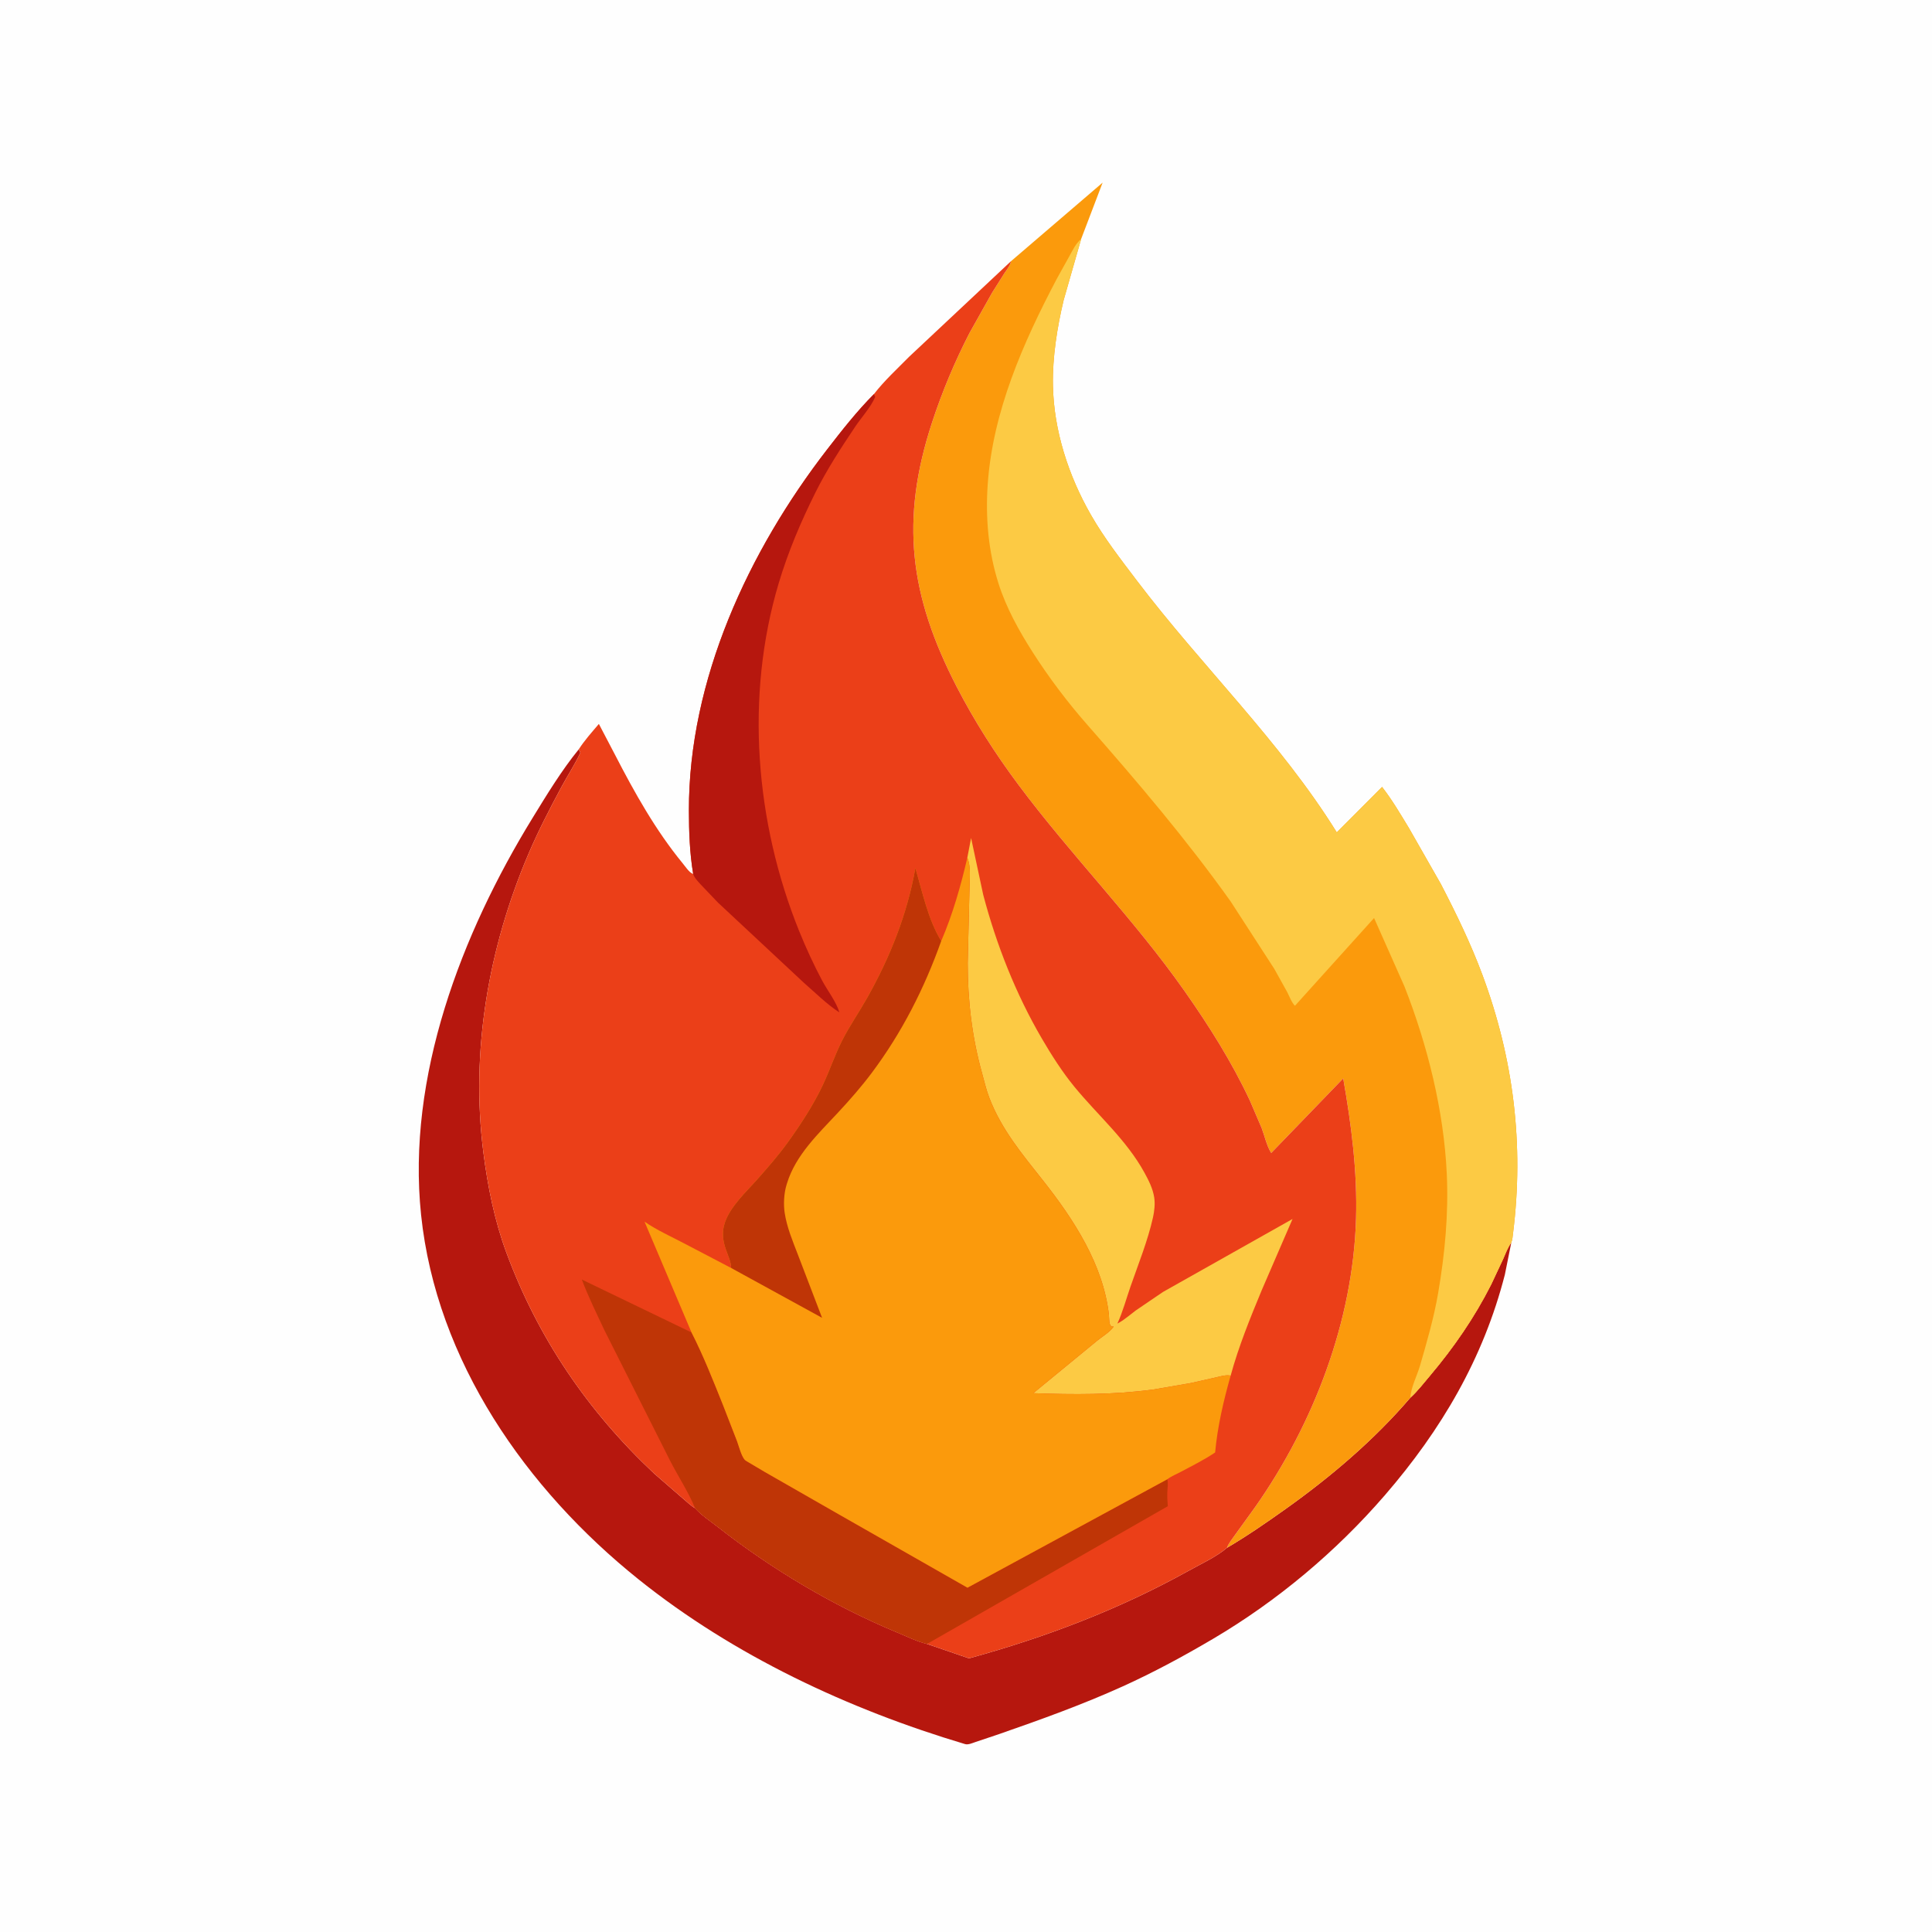
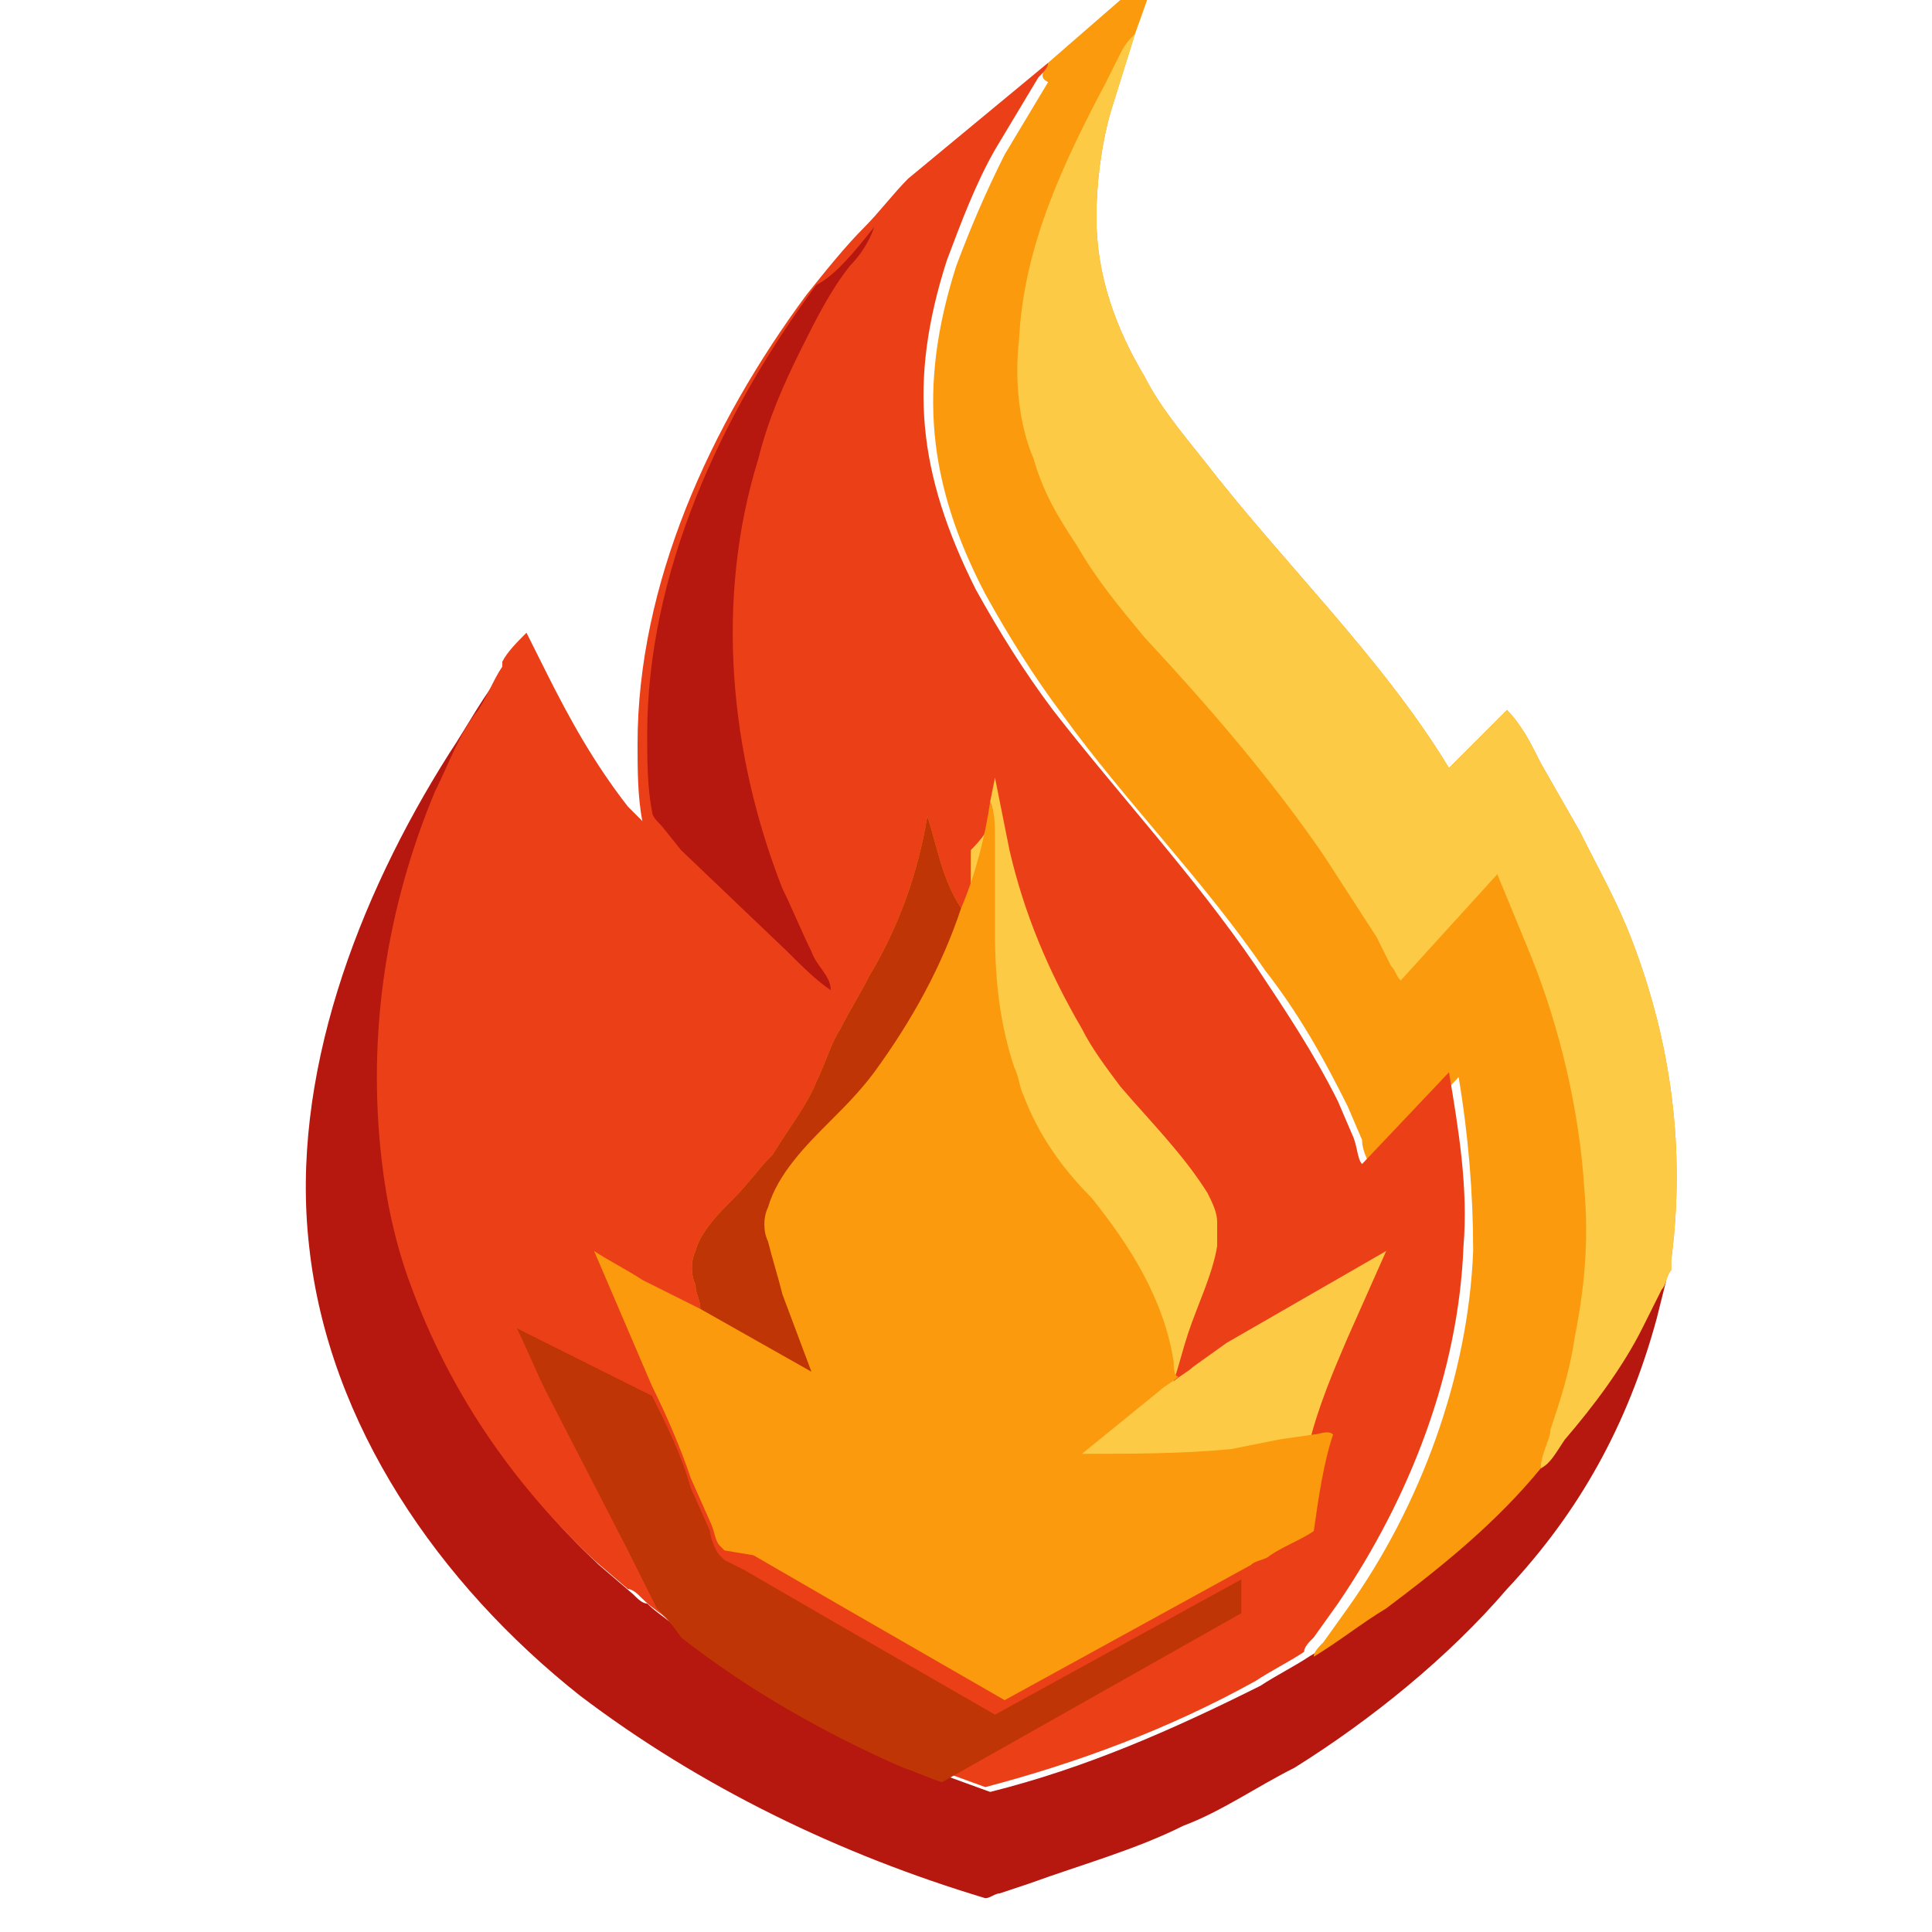
- <svg xmlns="http://www.w3.org/2000/svg" width="527" height="527">
-   <path fill="#FEFEFE" transform="scale(0.515573 0.515573)" d="M0 -0L1024 0L1024 1024L-0 1024L0 -0Z" />
-   <path fill="#B6170E" transform="scale(0.515573 0.515573)" d="M799.588 657.392L796.186 674.326C784.799 718.754 762.542 756.538 732.726 791.031C706.918 820.887 675.84 846.971 641.818 867.036C626.309 876.182 610.406 884.784 594 892.215C572.631 901.893 550.779 909.729 528.654 917.436L516.054 921.667C514.455 922.196 512.247 923.242 510.59 922.748C448.976 904.376 388.289 875.987 337.933 835.66C278.471 788.04 230.864 720.062 222.782 642.75C215.144 569.689 244.066 494.172 281.747 432.773C289.296 420.472 297.107 407.601 306.231 396.407L307.059 398.25C304.199 404.402 300.378 410.172 297.159 416.151C290.794 427.974 284.726 439.715 279.464 452.078C258.429 501.508 248.917 556.295 255.75 609.771C258.041 627.702 261.618 645.707 267.91 662.709C284.638 707.909 310.958 746.594 346.064 779.576L361.5 792.97C363.513 794.63 365.481 796.649 367.752 797.937C371.131 801.713 375.666 804.643 379.647 807.762C408.338 830.239 440.935 849.633 474.6 863.646C479.695 865.766 485.132 868.441 490.464 869.763L512.656 877.38C553.393 866.183 592.012 851.526 629 830.979C635.413 827.417 643.577 823.677 649.124 818.927C659.838 812.626 670.032 805.585 680.151 798.381C704.137 781.307 726.981 761.897 746.179 739.475C749.956 736.07 753.324 731.681 756.606 727.792C769.169 712.909 780.045 697.112 788.868 679.728L795.199 666.251C796.528 663.226 797.639 660.086 799.588 657.392Z" />
-   <path fill="#FB9A0C" transform="scale(0.515573 0.515573)" d="M534.84 138.236L583.368 96.621L572.013 126.414L562.741 158.797C559.318 173.146 556.789 189.016 557.069 203.838C557.522 227.808 565.316 251.706 577.155 272.381C584.25 284.772 592.919 295.891 601.52 307.245C635.655 352.301 677.328 392.205 707.251 440.385L731.217 416.349C736.579 423.27 740.905 430.664 745.44 438.129L762.324 467.725C770.432 483.326 778.12 499.189 784.266 515.682C800.772 559.978 806.374 605.478 800.518 652.388C800.328 653.908 800.199 655.999 799.588 657.392C797.639 660.086 796.528 663.226 795.199 666.251L788.868 679.728C780.045 697.112 769.169 712.909 756.606 727.792C753.324 731.681 749.956 736.07 746.179 739.475C726.981 761.897 704.137 781.307 680.151 798.381C670.032 805.585 659.838 812.626 649.124 818.927C650.064 816.413 651.948 814.188 653.478 812L664.25 797.077C695.117 753.047 715.844 698.868 717.436 644.75C718.17 619.805 714.954 595.072 710.658 570.561L672.567 610.006C670.24 606.402 669.037 600.908 667.507 596.821L661.223 582.164C651.63 561.721 639.63 542.708 626.663 524.26C599.786 486.023 566.824 452.707 538.923 415.332C526.567 398.782 515.517 381.509 506.058 363.152C481.288 315.082 476.129 275.232 493.157 223.404C498.525 207.067 505.1 191.388 512.973 176.098L524.843 154.95L531.374 144.6C532.478 142.909 534.267 140.79 534.756 138.829L534.84 138.236Z" />
-   <path fill="#FCCA44" transform="scale(0.515573 0.515573)" d="M746.179 739.475C746.423 734.096 749.786 727.72 751.299 722.496C754.96 709.852 758.648 697.155 760.875 684.165C764.463 663.236 766.418 642.324 765.447 621.075C763.922 587.709 755.226 552.833 743.019 521.815L726.983 485.697L685.124 532.127C683.405 530.515 682.168 527.101 681.065 524.965L674.194 512.591L651.076 476.89C627.811 444.26 601.845 413.716 575.415 383.636C564.851 371.615 555.062 358.663 546.433 345.182C539.124 333.762 532.361 321.59 528.25 308.616C522.896 291.715 521.351 273.996 522.562 256.365C525.218 217.693 541.323 181.267 559.161 147.436L565.854 135.381C567.649 132.131 569.154 128.883 572.013 126.414L562.741 158.797C559.318 173.146 556.789 189.016 557.069 203.838C557.522 227.808 565.316 251.706 577.155 272.381C584.25 284.772 592.919 295.891 601.52 307.245C635.655 352.301 677.328 392.205 707.251 440.385L731.217 416.349C736.579 423.27 740.905 430.664 745.44 438.129L762.324 467.725C770.432 483.326 778.12 499.189 784.266 515.682C800.772 559.978 806.374 605.478 800.518 652.388C800.328 653.908 800.199 655.999 799.588 657.392C797.639 660.086 796.528 663.226 795.199 666.251L788.868 679.728C780.045 697.112 769.169 712.909 756.606 727.792C753.324 731.681 749.956 736.07 746.179 739.475Z" />
-   <path fill="#EB3F18" transform="scale(0.515573 0.515573)" d="M534.84 138.236L534.756 138.829C534.267 140.79 532.478 142.909 531.374 144.6L524.843 154.95L512.973 176.098C505.1 191.388 498.525 207.067 493.157 223.404C476.129 275.232 481.288 315.082 506.058 363.152C515.517 381.509 526.567 398.782 538.923 415.332C566.824 452.707 599.786 486.023 626.663 524.26C639.63 542.708 651.63 561.721 661.223 582.164L667.507 596.821C669.037 600.908 670.24 606.402 672.567 610.006L710.658 570.561C714.954 595.072 718.17 619.805 717.436 644.75C715.844 698.868 695.117 753.047 664.25 797.077L653.478 812C651.948 814.188 650.064 816.413 649.124 818.927C643.577 823.677 635.413 827.417 629 830.979C592.012 851.526 553.393 866.183 512.656 877.38L490.464 869.763C485.132 868.441 479.695 865.766 474.6 863.646C440.935 849.633 408.338 830.239 379.647 807.762C375.666 804.643 371.131 801.713 367.752 797.937C365.481 796.649 363.513 794.63 361.5 792.97L346.064 779.576C310.958 746.594 284.638 707.909 267.91 662.709C261.618 645.707 258.041 627.702 255.75 609.771C248.917 556.295 258.429 501.508 279.464 452.078C284.726 439.715 290.794 427.974 297.159 416.151C300.378 410.172 304.199 404.402 307.059 398.25L306.231 396.407C309.25 391.698 313.23 387.278 316.847 383.012L325.431 399.405C335.678 419.293 346.93 439.411 361.183 456.742C362.44 458.271 364.67 461.642 366.454 462.256L366.736 462.324C364.888 451.368 364.5 439.977 364.477 428.881C364.336 359.731 395.995 291.608 437.66 237.728C445.429 227.683 453.387 217.527 462.36 208.52C467.792 201.474 474.795 195.042 481.037 188.706L534.84 138.236Z" />
-   <path fill="#B6170E" transform="scale(0.515573 0.515573)" d="M462.36 208.52L463.037 210C460.723 215.454 455.8 220.765 452.463 225.748C444.939 236.981 437.492 248.388 431.454 260.506C423.698 276.073 416.997 291.823 412.007 308.5C394.124 368.262 399.548 435.113 422.827 492.648C426.438 501.573 430.495 510.367 435.016 518.87C437.765 524.04 442.518 530.149 444.093 535.637C437.495 531.365 431.367 525.239 425.433 520.067L379.887 477.572L370.637 467.863C369.159 466.218 367.373 464.48 366.736 462.324C364.888 451.368 364.5 439.977 364.477 428.881C364.336 359.731 395.995 291.608 437.66 237.728C445.429 227.683 453.387 217.527 462.36 208.52Z" />
-   <path fill="#BF3506" transform="scale(0.515573 0.515573)" d="M367.752 797.937C364.241 789.345 358.678 780.957 354.432 772.635L319.822 703.865C315.69 695.03 311.253 686.103 307.832 676.963L365.864 704.959C372.143 717.228 377.44 730.702 382.57 743.5L389.974 762.57C390.973 765.269 392.144 770.11 393.964 772.272C394.41 772.801 395.788 773.496 396.404 773.895L404.652 778.78L443.907 801.251L511.862 839.998L617.582 782.635C618.133 784.839 617.705 786.988 617.599 789.228C617.48 791.74 617.629 794.379 617.862 796.886L490.464 869.763C485.132 868.441 479.695 865.766 474.6 863.646C440.935 849.633 408.338 830.239 379.647 807.762C375.666 804.643 371.131 801.713 367.752 797.937Z" />
-   <path fill="#FCCA44" transform="scale(0.515573 0.515573)" d="M511.773 453.827L513.778 443.356L520.179 473.344C527.163 499.857 537.43 525.895 551.281 549.581C556.338 558.229 561.972 567.084 568.318 574.837C580.805 590.093 595.961 602.979 605.545 620.517C607.796 624.635 609.908 628.795 610.65 633.475C611.194 636.901 610.752 640.793 610 644.159C607.275 656.37 602.276 668.751 598.153 680.575C595.901 687.036 594.028 694.073 591.169 700.271L592.045 699.79C595.118 698.06 597.998 695.484 600.837 693.372L615.318 683.525L683.843 644.922L667.579 682.52C661.448 697.319 655.321 712.321 651.104 727.8C648.621 727.287 645.877 728.159 643.456 728.714L629.949 731.75L610.094 735.161C589.061 738.004 567.852 737.861 546.679 737.096L580.399 709.389C582.852 707.342 586.969 704.908 588.798 702.379L589.199 701.799L588.25 701.87C586.509 701.043 586.909 697.54 586.689 695.584C583.701 669.08 568.086 645.175 551.935 624.712C540.869 610.691 529.849 597.644 523.37 580.71C521.731 576.427 520.795 572.163 519.571 567.78C514.261 548.759 511.984 529.3 511.989 509.576L512.932 469.94C512.946 464.788 513.829 458.622 511.773 453.827Z" />
-   <path fill="#FB9A0C" transform="scale(0.515573 0.515573)" d="M511.773 453.827C513.829 458.622 512.946 464.788 512.932 469.94L511.989 509.576C511.984 529.3 514.261 548.759 519.571 567.78C520.795 572.163 521.731 576.427 523.37 580.71C529.849 597.644 540.869 610.691 551.935 624.712C568.086 645.175 583.701 669.08 586.689 695.584C586.909 697.54 586.509 701.043 588.25 701.87L589.199 701.799L588.798 702.379C586.969 704.908 582.852 707.342 580.399 709.389L546.679 737.096C567.852 737.861 589.061 738.004 610.094 735.161L629.949 731.75L643.456 728.714C645.877 728.159 648.621 727.287 651.104 727.8C647.377 740.914 644.123 754.848 642.89 768.448C637.31 772.256 630.88 775.432 624.909 778.618C622.604 779.848 619.638 781.058 617.582 782.635L511.862 839.998L443.907 801.251L404.652 778.78L396.404 773.895C395.788 773.496 394.41 772.801 393.964 772.272C392.144 770.11 390.973 765.269 389.974 762.57L382.57 743.5C377.44 730.702 372.143 717.228 365.864 704.959L340.999 646.343C347.467 650.824 355.181 654.261 362.16 657.942L386.857 670.865C386.683 667.411 385.175 664.341 384.058 661.119C382.362 656.229 381.83 651.736 383.533 646.75C386.462 638.175 394.888 630.482 400.847 623.742C406.312 617.562 411.796 611.288 416.631 604.6C423.501 595.098 430.476 584.408 435.446 573.787C439.06 566.066 441.797 557.849 445.659 550.281C449.559 542.638 454.53 535.48 458.75 527.993C470.929 506.383 479.925 483.801 484.304 459.285C488.034 471.979 490.979 486.431 497.976 497.842C504.007 483.898 508.354 468.606 511.773 453.827Z" />
-   <path fill="#BF3506" transform="scale(0.515573 0.515573)" d="M386.857 670.865C386.683 667.411 385.175 664.341 384.058 661.119C382.362 656.229 381.83 651.736 383.533 646.75C386.462 638.175 394.888 630.482 400.847 623.742C406.312 617.562 411.796 611.288 416.631 604.6C423.501 595.098 430.476 584.408 435.446 573.787C439.06 566.066 441.797 557.849 445.659 550.281C449.559 542.638 454.53 535.48 458.75 527.993C470.929 506.383 479.925 483.801 484.304 459.285C488.034 471.979 490.979 486.431 497.976 497.842C489.033 522.916 477.218 546.231 461.25 567.583C455.7 575.003 449.618 581.918 443.309 588.696C432.962 599.811 420.982 611.097 416.4 626L416.159 626.764C414.771 631.293 414.443 637.092 415.158 641.759C416.314 649.306 419.375 656.629 422.115 663.72L434.939 697.219L386.857 670.865Z" />
+ <svg xmlns="http://www.w3.org/2000/svg" version="1.1" id="Layer_1" x="0px" y="0px" viewBox="0 0 40 40" style="enable-background:new 0 0 40 40;" xml:space="preserve">
+   <style type="text/css">
+ 	.st0{fill:#B6170E;}
+ 	.st1{fill:#FB9A0C;}
+ 	.st2{fill:#FCCA44;}
+ 	.st3{fill:#EB3F18;}
+ 	.st4{fill:#BF3506;}
+ </style>
+   <path class="st0" d="M34.5,26.5l-0.2,0.8c-0.6,2.2-1.6,4-3.1,5.6c-1.2,1.4-2.8,2.7-4.4,3.7c-0.8,0.4-1.5,0.9-2.3,1.2  c-1,0.5-2.1,0.8-3.2,1.2l-0.6,0.2c-0.1,0-0.2,0.1-0.3,0.1c-3-0.9-5.9-2.3-8.4-4.2c-2.9-2.3-5.2-5.6-5.6-9.3c-0.4-3.5,1-7.2,2.9-10.2  c0.4-0.6,0.7-1.2,1.2-1.8l0,0.1c-0.1,0.3-0.3,0.6-0.5,0.9c-0.3,0.6-0.6,1.1-0.9,1.7c-1,2.4-1.5,5-1.1,7.6c0.1,0.9,0.3,1.7,0.6,2.6  c0.8,2.2,2.1,4.1,3.8,5.7l0.7,0.6c0.1,0.1,0.2,0.2,0.3,0.2c0.2,0.2,0.4,0.3,0.6,0.5c1.4,1.1,3,2,4.6,2.7c0.2,0.1,0.5,0.2,0.8,0.3  l1.1,0.4c2-0.5,3.8-1.3,5.6-2.2c0.3-0.2,0.7-0.4,1-0.6c0.5-0.3,1-0.6,1.5-1c1.2-0.8,2.3-1.8,3.2-2.9c0.2-0.2,0.3-0.4,0.5-0.6  c0.6-0.7,1.1-1.5,1.6-2.3l0.3-0.7C34.3,26.7,34.4,26.6,34.5,26.5z" />
+   <path class="st1" d="M21.7,1.3l2.3-2l-0.5,1.4L23,2.3c-0.2,0.7-0.3,1.5-0.3,2.2c0,1.2,0.4,2.3,1,3.3C24,8.4,24.5,9,24.9,9.5  c1.7,2.2,3.7,4.1,5.1,6.4l1.2-1.2c0.3,0.3,0.5,0.7,0.7,1.1l0.8,1.4c0.4,0.8,0.8,1.5,1.1,2.3c0.8,2.1,1.1,4.3,0.8,6.6  c0,0.1,0,0.2,0,0.2c-0.1,0.1-0.1,0.3-0.2,0.4L34,27.5c-0.4,0.8-1,1.6-1.6,2.3c-0.2,0.2-0.3,0.4-0.5,0.6c-0.9,1.1-2,2-3.2,2.9  c-0.5,0.3-1,0.7-1.5,1c0-0.1,0.1-0.2,0.2-0.3l0.5-0.7c1.5-2.1,2.5-4.8,2.6-7.4c0-1.2-0.1-2.4-0.3-3.6l-1.8,1.9  c-0.1-0.2-0.2-0.4-0.2-0.6l-0.3-0.7c-0.5-1-1-1.9-1.7-2.8c-1.3-1.9-2.9-3.5-4.2-5.3c-0.6-0.8-1.1-1.6-1.6-2.5  c-1.2-2.3-1.4-4.3-0.6-6.8c0.3-0.8,0.6-1.5,1-2.3l0.6-1l0.3-0.5C21.5,1.6,21.6,1.5,21.7,1.3L21.7,1.3z" />
+   <path class="st2" d="M31.9,30.4c0-0.3,0.2-0.6,0.2-0.8c0.2-0.6,0.4-1.2,0.5-1.9c0.2-1,0.3-2,0.2-3.1c-0.1-1.6-0.5-3.3-1.1-4.8  L31,18.1l-2,2.2c-0.1-0.1-0.1-0.2-0.2-0.3l-0.3-0.6l-1.1-1.7c-1.1-1.6-2.4-3.1-3.7-4.5c-0.5-0.6-1-1.2-1.4-1.9  c-0.4-0.6-0.7-1.1-0.9-1.8C21.1,8.8,21,7.9,21.1,7c0.1-1.9,0.9-3.6,1.8-5.3l0.3-0.6c0.1-0.2,0.2-0.3,0.3-0.4L23,2.3  c-0.2,0.7-0.3,1.5-0.3,2.2c0,1.2,0.4,2.3,1,3.3C24,8.4,24.5,9,24.9,9.5c1.7,2.2,3.7,4.1,5.1,6.4l1.2-1.2c0.3,0.3,0.5,0.7,0.7,1.1  l0.8,1.4c0.4,0.8,0.8,1.5,1.1,2.3c0.8,2.1,1.1,4.3,0.8,6.6c0,0.1,0,0.2,0,0.2c-0.1,0.1-0.1,0.3-0.2,0.4L34,27.5  c-0.4,0.8-1,1.6-1.6,2.3C32.2,30.1,32.1,30.3,31.9,30.4z" />
+   <path class="st3" d="M21.7,1.3L21.7,1.3c0,0.1-0.1,0.2-0.2,0.3l-0.3,0.5l-0.6,1c-0.4,0.7-0.7,1.5-1,2.3c-0.8,2.5-0.6,4.4,0.6,6.8  c0.5,0.9,1,1.7,1.6,2.5c1.4,1.8,2.9,3.4,4.2,5.3c0.6,0.9,1.2,1.8,1.7,2.8l0.3,0.7c0.1,0.2,0.1,0.5,0.2,0.6l1.8-1.9  c0.2,1.2,0.4,2.4,0.3,3.6c-0.1,2.6-1.1,5.2-2.6,7.4l-0.5,0.7c-0.1,0.1-0.2,0.2-0.2,0.3c-0.3,0.2-0.7,0.4-1,0.6  c-1.8,1-3.7,1.7-5.6,2.2l-1.1-0.4c-0.3-0.1-0.5-0.2-0.8-0.3c-1.6-0.7-3.2-1.6-4.6-2.7c-0.2-0.2-0.4-0.3-0.6-0.5  c-0.1-0.1-0.2-0.2-0.3-0.2l-0.7-0.6c-1.7-1.6-3-3.5-3.8-5.7c-0.3-0.8-0.5-1.7-0.6-2.6c-0.3-2.6,0.1-5.2,1.1-7.6  c0.3-0.6,0.5-1.2,0.9-1.7c0.2-0.3,0.3-0.6,0.5-0.9l0-0.1c0.1-0.2,0.3-0.4,0.5-0.6l0.4,0.8c0.5,1,1,1.9,1.7,2.8  c0.1,0.1,0.2,0.2,0.3,0.3l0,0c-0.1-0.5-0.1-1.1-0.1-1.6c0-3.3,1.5-6.6,3.5-9.3c0.4-0.5,0.8-1,1.2-1.4c0.3-0.3,0.6-0.7,0.9-1  L21.7,1.3z" />
+   <path class="st0" d="M18.1,4.7L18.1,4.7c-0.1,0.3-0.3,0.6-0.5,0.8c-0.4,0.5-0.7,1.1-1,1.7c-0.4,0.8-0.7,1.5-0.9,2.3  c-0.9,2.9-0.6,6.1,0.5,8.9c0.2,0.4,0.4,0.9,0.6,1.3c0.1,0.3,0.4,0.5,0.4,0.8c-0.3-0.2-0.6-0.5-0.9-0.8l-2.2-2.1l-0.4-0.5  c-0.1-0.1-0.2-0.2-0.2-0.3c-0.1-0.5-0.1-1.1-0.1-1.6c0-3.3,1.5-6.6,3.5-9.3C17.3,5.7,17.7,5.2,18.1,4.7z" />
+   <path class="st4" d="M13.6,33.3c-0.2-0.4-0.4-0.8-0.6-1.2l-1.7-3.3c-0.2-0.4-0.4-0.9-0.6-1.3l2.8,1.4c0.3,0.6,0.6,1.2,0.8,1.9  l0.4,0.9c0,0.1,0.1,0.4,0.2,0.5c0,0,0.1,0.1,0.1,0.1l0.4,0.2l1.9,1.1l3.3,1.9l5.1-2.8c0,0.1,0,0.2,0,0.3c0,0.1,0,0.2,0,0.4l-6.2,3.5  c-0.3-0.1-0.5-0.2-0.8-0.3c-1.6-0.7-3.2-1.6-4.6-2.7C13.9,33.6,13.7,33.4,13.6,33.3z" />
+   <path class="st2" d="M20.5,16.6l0.1-0.5l0.3,1.5c0.3,1.3,0.8,2.5,1.5,3.7c0.2,0.4,0.5,0.8,0.8,1.2c0.6,0.7,1.3,1.4,1.8,2.2  c0.1,0.2,0.2,0.4,0.2,0.6c0,0.2,0,0.4,0,0.5c-0.1,0.6-0.4,1.2-0.6,1.8c-0.1,0.3-0.2,0.7-0.3,1l0,0c0.1-0.1,0.3-0.2,0.4-0.3l0.7-0.5  l3.3-1.9l-0.8,1.8c-0.3,0.7-0.6,1.4-0.8,2.2c-0.1,0-0.3,0-0.4,0l-0.7,0.1l-1,0.2c-1,0.1-2,0.1-3.1,0.1l1.6-1.3  c0.1-0.1,0.3-0.2,0.4-0.3l0,0l0,0c-0.1,0-0.1-0.2-0.1-0.3c-0.1-1.3-0.9-2.4-1.7-3.4c-0.5-0.7-1.1-1.3-1.4-2.1  c-0.1-0.2-0.1-0.4-0.2-0.6c-0.3-0.9-0.4-1.9-0.4-2.8l0-1.9C20.6,17.1,20.6,16.8,20.5,16.6z" />
+   <path class="st1" d="M20.5,16.6c0.1,0.2,0.1,0.5,0.1,0.8l0,1.9c0,1,0.1,1.9,0.4,2.8c0.1,0.2,0.1,0.4,0.2,0.6  c0.3,0.8,0.8,1.5,1.4,2.1c0.8,1,1.5,2.1,1.7,3.4c0,0.1,0,0.3,0.1,0.3l0,0l0,0c-0.1,0.1-0.3,0.2-0.4,0.3l-1.6,1.3c1,0,2.1,0,3.1-0.1  l1-0.2l0.7-0.1c0.1,0,0.3-0.1,0.4,0c-0.2,0.6-0.3,1.3-0.4,2c-0.3,0.2-0.6,0.3-0.9,0.5c-0.1,0.1-0.3,0.1-0.4,0.2l-5.1,2.8l-3.3-1.9  l-1.9-1.1L15,32.1c0,0-0.1-0.1-0.1-0.1c-0.1-0.1-0.1-0.3-0.2-0.5l-0.4-0.9c-0.2-0.6-0.5-1.3-0.8-1.9l-1.2-2.8c0.3,0.2,0.7,0.4,1,0.6  l1.2,0.6c0-0.2-0.1-0.3-0.1-0.5c-0.1-0.2-0.1-0.5,0-0.7c0.1-0.4,0.5-0.8,0.8-1.1c0.3-0.3,0.5-0.6,0.8-0.9c0.3-0.5,0.7-1,0.9-1.5  c0.2-0.4,0.3-0.8,0.5-1.1c0.2-0.4,0.4-0.7,0.6-1.1c0.6-1,1-2.1,1.2-3.3c0.2,0.6,0.3,1.3,0.7,1.9C20.2,18.1,20.4,17.3,20.5,16.6z" />
+   <path class="st4" d="M14.5,27.1c0-0.2-0.1-0.3-0.1-0.5c-0.1-0.2-0.1-0.5,0-0.7c0.1-0.4,0.5-0.8,0.8-1.1c0.3-0.3,0.5-0.6,0.8-0.9  c0.3-0.5,0.7-1,0.9-1.5c0.2-0.4,0.3-0.8,0.5-1.1c0.2-0.4,0.4-0.7,0.6-1.1c0.6-1,1-2.1,1.2-3.3c0.2,0.6,0.3,1.3,0.7,1.9  c-0.4,1.2-1,2.3-1.8,3.4c-0.3,0.4-0.6,0.7-0.9,1c-0.5,0.5-1.1,1.1-1.3,1.8l0,0c-0.1,0.2-0.1,0.5,0,0.7c0.1,0.4,0.2,0.7,0.3,1.1  l0.6,1.6L14.5,27.1z" />
</svg>
